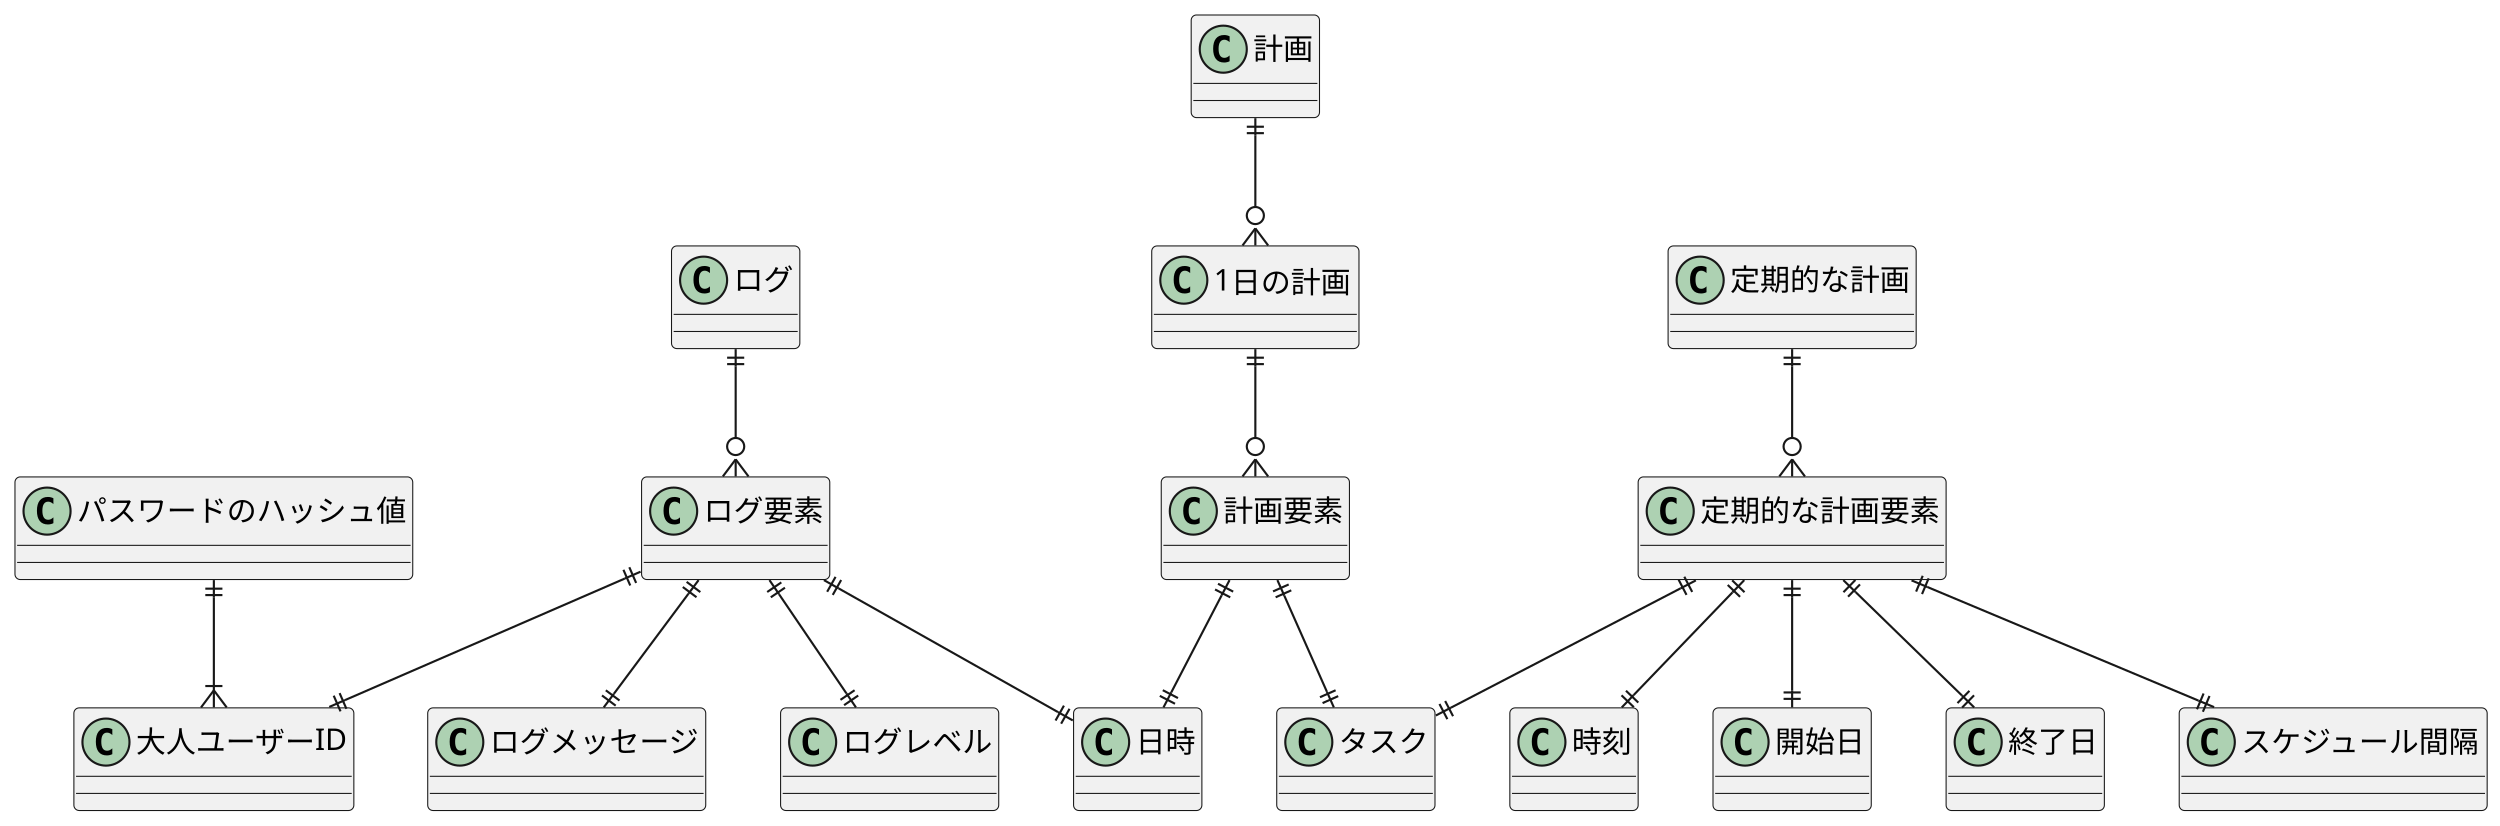
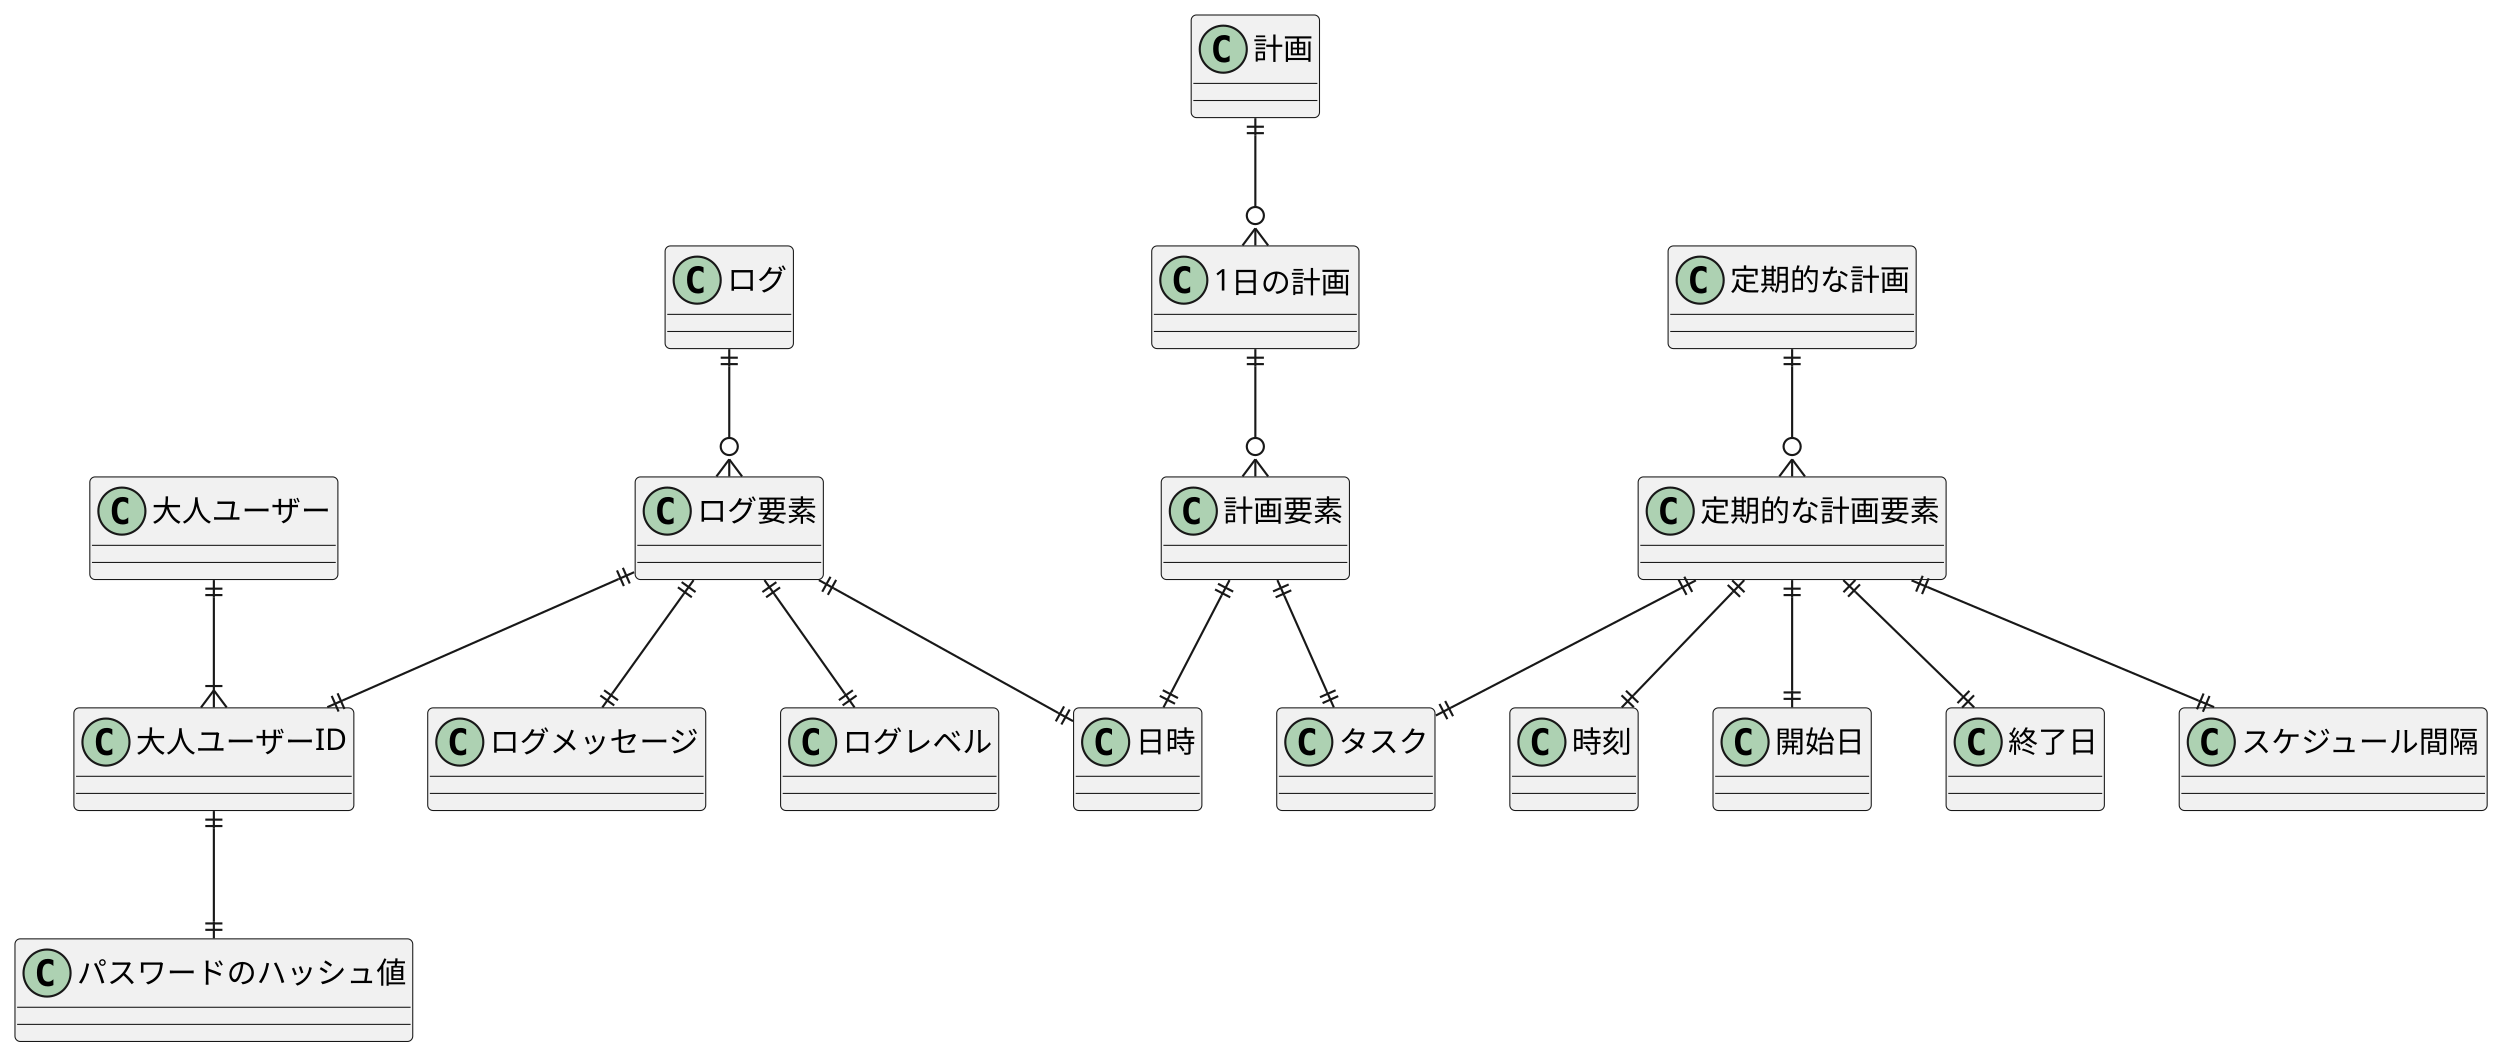
- <svg xmlns="http://www.w3.org/2000/svg" contentStyleType="text/css" data-diagram-type="CLASS" height="386px" preserveAspectRatio="none" style="width:1169px;height:386px;background:#FFFFFF;" version="1.1" viewBox="0 0 1169 386" width="1169px" zoomAndPan="magnify">
+ <svg xmlns="http://www.w3.org/2000/svg" contentStyleType="text/css" data-diagram-type="CLASS" height="494px" preserveAspectRatio="none" style="width:1169px;height:494px;background:#FFFFFF;" version="1.1" viewBox="0 0 1169 494" width="1169px" zoomAndPan="magnify">
  <defs />
  <g>
    <g class="entity" data-qualified-name=".." data-source-line="1" id="ent0002">
      <rect fill="#F1F1F1" height="48" rx="2.5" ry="2.5" style="stroke:#181818;stroke-width:0.5;" width="60" x="557" y="7" />
      <ellipse cx="572" cy="23" fill="#ADD1B2" rx="11" ry="11" style="stroke:#181818;stroke-width:1;" />
      <path d="M574.969,28.641 Q574.391,28.938 573.75,29.078 Q573.109,29.234 572.406,29.234 Q569.906,29.234 568.578,27.594 Q567.266,25.938 567.266,22.812 Q567.266,19.688 568.578,18.031 Q569.906,16.375 572.406,16.375 Q573.109,16.375 573.75,16.531 Q574.406,16.688 574.969,16.984 L574.969,19.703 Q574.344,19.125 573.75,18.859 Q573.156,18.578 572.531,18.578 Q571.188,18.578 570.5,19.656 Q569.812,20.719 569.812,22.812 Q569.812,24.906 570.5,25.984 Q571.188,27.047 572.531,27.047 Q573.156,27.047 573.75,26.781 Q574.344,26.5 574.969,25.922 L574.969,28.641 Z " fill="#000000" />
      <text fill="#000000" font-family="sans-serif" font-size="14" lengthAdjust="spacing" textLength="28" x="586" y="27.847">計画</text>
      <line style="stroke:#181818;stroke-width:0.5;" x1="558" x2="616" y1="39" y2="39" />
      <line style="stroke:#181818;stroke-width:0.5;" x1="558" x2="616" y1="47" y2="47" />
    </g>
    <g class="entity" data-qualified-name="1...." data-source-line="1" id="ent0003">
      <rect fill="#F1F1F1" height="48" rx="2.5" ry="2.5" style="stroke:#181818;stroke-width:0.5;" width="96.907" x="538.55" y="115" />
      <ellipse cx="553.55" cy="131" fill="#ADD1B2" rx="11" ry="11" style="stroke:#181818;stroke-width:1;" />
      <path d="M556.519,136.641 Q555.941,136.938 555.3,137.078 Q554.659,137.234 553.956,137.234 Q551.456,137.234 550.128,135.594 Q548.816,133.938 548.816,130.812 Q548.816,127.688 550.128,126.031 Q551.456,124.375 553.956,124.375 Q554.659,124.375 555.3,124.531 Q555.956,124.688 556.519,124.984 L556.519,127.703 Q555.894,127.125 555.3,126.859 Q554.706,126.578 554.081,126.578 Q552.737,126.578 552.05,127.656 Q551.362,128.719 551.362,130.812 Q551.362,132.906 552.05,133.984 Q552.737,135.047 554.081,135.047 Q554.706,135.047 555.3,134.781 Q555.894,134.5 556.519,133.922 L556.519,136.641 Z " fill="#000000" />
      <text fill="#000000" font-family="sans-serif" font-size="14" lengthAdjust="spacing" textLength="64.907" x="567.55" y="135.847">1日の計画</text>
      <line style="stroke:#181818;stroke-width:0.5;" x1="539.55" x2="634.457" y1="147" y2="147" />
      <line style="stroke:#181818;stroke-width:0.5;" x1="539.55" x2="634.457" y1="155" y2="155" />
    </g>
    <g class="entity" data-qualified-name="...." data-source-line="2" id="ent0005">
      <rect fill="#F1F1F1" height="48" rx="2.5" ry="2.5" style="stroke:#181818;stroke-width:0.5;" width="88" x="543" y="223" />
      <ellipse cx="558" cy="239" fill="#ADD1B2" rx="11" ry="11" style="stroke:#181818;stroke-width:1;" />
      <path d="M560.969,244.641 Q560.391,244.938 559.75,245.078 Q559.109,245.234 558.406,245.234 Q555.906,245.234 554.578,243.594 Q553.266,241.938 553.266,238.812 Q553.266,235.688 554.578,234.031 Q555.906,232.375 558.406,232.375 Q559.109,232.375 559.75,232.531 Q560.406,232.688 560.969,232.984 L560.969,235.703 Q560.344,235.125 559.75,234.859 Q559.156,234.578 558.531,234.578 Q557.188,234.578 556.5,235.656 Q555.812,236.719 555.812,238.812 Q555.812,240.906 556.5,241.984 Q557.188,243.047 558.531,243.047 Q559.156,243.047 559.75,242.781 Q560.344,242.5 560.969,241.922 L560.969,244.641 Z " fill="#000000" />
      <text fill="#000000" font-family="sans-serif" font-size="14" lengthAdjust="spacing" textLength="56" x="572" y="243.847">計画要素</text>
      <line style="stroke:#181818;stroke-width:0.5;" x1="544" x2="630" y1="255" y2="255" />
      <line style="stroke:#181818;stroke-width:0.5;" x1="544" x2="630" y1="263" y2="263" />
    </g>
    <g class="entity" data-qualified-name=".." data-source-line="3" id="ent0007">
      <rect fill="#F1F1F1" height="48" rx="2.5" ry="2.5" style="stroke:#181818;stroke-width:0.5;" width="60" x="502" y="331" />
      <ellipse cx="517" cy="347" fill="#ADD1B2" rx="11" ry="11" style="stroke:#181818;stroke-width:1;" />
      <path d="M519.969,352.641 Q519.391,352.938 518.75,353.078 Q518.109,353.234 517.406,353.234 Q514.906,353.234 513.578,351.594 Q512.266,349.938 512.266,346.812 Q512.266,343.688 513.578,342.031 Q514.906,340.375 517.406,340.375 Q518.109,340.375 518.75,340.531 Q519.406,340.688 519.969,340.984 L519.969,343.703 Q519.344,343.125 518.75,342.859 Q518.156,342.578 517.531,342.578 Q516.188,342.578 515.5,343.656 Q514.812,344.719 514.812,346.812 Q514.812,348.906 515.5,349.984 Q516.188,351.047 517.531,351.047 Q518.156,351.047 518.75,350.781 Q519.344,350.5 519.969,349.922 L519.969,352.641 Z " fill="#000000" />
      <text fill="#000000" font-family="sans-serif" font-size="14" lengthAdjust="spacing" textLength="28" x="531" y="351.847">日時</text>
      <line style="stroke:#181818;stroke-width:0.5;" x1="503" x2="561" y1="363" y2="363" />
      <line style="stroke:#181818;stroke-width:0.5;" x1="503" x2="561" y1="371" y2="371" />
    </g>
    <g class="entity" data-qualified-name="..." data-source-line="4" id="ent0009">
      <rect fill="#F1F1F1" height="48" rx="2.5" ry="2.5" style="stroke:#181818;stroke-width:0.5;" width="74" x="597" y="331" />
      <ellipse cx="612" cy="347" fill="#ADD1B2" rx="11" ry="11" style="stroke:#181818;stroke-width:1;" />
      <path d="M614.969,352.641 Q614.391,352.938 613.75,353.078 Q613.109,353.234 612.406,353.234 Q609.906,353.234 608.578,351.594 Q607.266,349.938 607.266,346.812 Q607.266,343.688 608.578,342.031 Q609.906,340.375 612.406,340.375 Q613.109,340.375 613.75,340.531 Q614.406,340.688 614.969,340.984 L614.969,343.703 Q614.344,343.125 613.75,342.859 Q613.156,342.578 612.531,342.578 Q611.188,342.578 610.5,343.656 Q609.812,344.719 609.812,346.812 Q609.812,348.906 610.5,349.984 Q611.188,351.047 612.531,351.047 Q613.156,351.047 613.75,350.781 Q614.344,350.5 614.969,349.922 L614.969,352.641 Z " fill="#000000" />
      <text fill="#000000" font-family="sans-serif" font-size="14" lengthAdjust="spacing" textLength="42" x="626" y="351.847">タスク</text>
      <line style="stroke:#181818;stroke-width:0.5;" x1="598" x2="670" y1="363" y2="363" />
      <line style="stroke:#181818;stroke-width:0.5;" x1="598" x2="670" y1="371" y2="371" />
    </g>
    <g class="entity" data-qualified-name="......" data-source-line="5" id="ent0011">
      <rect fill="#F1F1F1" height="48" rx="2.5" ry="2.5" style="stroke:#181818;stroke-width:0.5;" width="116" x="780" y="115" />
      <ellipse cx="795" cy="131" fill="#ADD1B2" rx="11" ry="11" style="stroke:#181818;stroke-width:1;" />
      <path d="M797.969,136.641 Q797.391,136.938 796.75,137.078 Q796.109,137.234 795.406,137.234 Q792.906,137.234 791.578,135.594 Q790.266,133.938 790.266,130.812 Q790.266,127.688 791.578,126.031 Q792.906,124.375 795.406,124.375 Q796.109,124.375 796.75,124.531 Q797.406,124.688 797.969,124.984 L797.969,127.703 Q797.344,127.125 796.75,126.859 Q796.156,126.578 795.531,126.578 Q794.188,126.578 793.5,127.656 Q792.812,128.719 792.812,130.812 Q792.812,132.906 793.5,133.984 Q794.188,135.047 795.531,135.047 Q796.156,135.047 796.75,134.781 Q797.344,134.5 797.969,133.922 L797.969,136.641 Z " fill="#000000" />
      <text fill="#000000" font-family="sans-serif" font-size="14" lengthAdjust="spacing" textLength="84" x="809" y="135.847">定期的な計画</text>
      <line style="stroke:#181818;stroke-width:0.5;" x1="781" x2="895" y1="147" y2="147" />
      <line style="stroke:#181818;stroke-width:0.5;" x1="781" x2="895" y1="155" y2="155" />
    </g>
    <g class="entity" data-qualified-name="........" data-source-line="5" id="ent0012">
      <rect fill="#F1F1F1" height="48" rx="2.5" ry="2.5" style="stroke:#181818;stroke-width:0.5;" width="144" x="766" y="223" />
      <ellipse cx="781" cy="239" fill="#ADD1B2" rx="11" ry="11" style="stroke:#181818;stroke-width:1;" />
      <path d="M783.969,244.641 Q783.391,244.938 782.75,245.078 Q782.109,245.234 781.406,245.234 Q778.906,245.234 777.578,243.594 Q776.266,241.938 776.266,238.812 Q776.266,235.688 777.578,234.031 Q778.906,232.375 781.406,232.375 Q782.109,232.375 782.75,232.531 Q783.406,232.688 783.969,232.984 L783.969,235.703 Q783.344,235.125 782.75,234.859 Q782.156,234.578 781.531,234.578 Q780.188,234.578 779.5,235.656 Q778.812,236.719 778.812,238.812 Q778.812,240.906 779.5,241.984 Q780.188,243.047 781.531,243.047 Q782.156,243.047 782.75,242.781 Q783.344,242.5 783.969,241.922 L783.969,244.641 Z " fill="#000000" />
      <text fill="#000000" font-family="sans-serif" font-size="14" lengthAdjust="spacing" textLength="111.999" x="795" y="243.847">定期的な計画要素</text>
      <line style="stroke:#181818;stroke-width:0.5;" x1="767" x2="909" y1="255" y2="255" />
      <line style="stroke:#181818;stroke-width:0.5;" x1="767" x2="909" y1="263" y2="263" />
    </g>
    <g class="entity" data-qualified-name="........" data-source-line="6" id="ent0014">
      <rect fill="#F1F1F1" height="48" rx="2.5" ry="2.5" style="stroke:#181818;stroke-width:0.5;" width="144" x="1019" y="331" />
      <ellipse cx="1034" cy="347" fill="#ADD1B2" rx="11" ry="11" style="stroke:#181818;stroke-width:1;" />
      <path d="M1036.969,352.641 Q1036.391,352.938 1035.75,353.078 Q1035.109,353.234 1034.406,353.234 Q1031.906,353.234 1030.578,351.594 Q1029.266,349.938 1029.266,346.812 Q1029.266,343.688 1030.578,342.031 Q1031.906,340.375 1034.406,340.375 Q1035.109,340.375 1035.75,340.531 Q1036.406,340.688 1036.969,340.984 L1036.969,343.703 Q1036.344,343.125 1035.75,342.859 Q1035.156,342.578 1034.531,342.578 Q1033.188,342.578 1032.5,343.656 Q1031.812,344.719 1031.812,346.812 Q1031.812,348.906 1032.5,349.984 Q1033.188,351.047 1034.531,351.047 Q1035.156,351.047 1035.75,350.781 Q1036.344,350.5 1036.969,349.922 L1036.969,352.641 Z " fill="#000000" />
      <text fill="#000000" font-family="sans-serif" font-size="14" lengthAdjust="spacing" textLength="111.999" x="1048" y="351.847">スケジュール間隔</text>
      <line style="stroke:#181818;stroke-width:0.5;" x1="1020" x2="1161.999" y1="363" y2="363" />
      <line style="stroke:#181818;stroke-width:0.5;" x1="1020" x2="1161.999" y1="371" y2="371" />
    </g>
    <g class="entity" data-qualified-name=".." data-source-line="7" id="ent0016">
      <rect fill="#F1F1F1" height="48" rx="2.5" ry="2.5" style="stroke:#181818;stroke-width:0.5;" width="60" x="706" y="331" />
      <ellipse cx="721" cy="347" fill="#ADD1B2" rx="11" ry="11" style="stroke:#181818;stroke-width:1;" />
      <path d="M723.969,352.641 Q723.391,352.938 722.75,353.078 Q722.109,353.234 721.406,353.234 Q718.906,353.234 717.578,351.594 Q716.266,349.938 716.266,346.812 Q716.266,343.688 717.578,342.031 Q718.906,340.375 721.406,340.375 Q722.109,340.375 722.75,340.531 Q723.406,340.688 723.969,340.984 L723.969,343.703 Q723.344,343.125 722.75,342.859 Q722.156,342.578 721.531,342.578 Q720.188,342.578 719.5,343.656 Q718.812,344.719 718.812,346.812 Q718.812,348.906 719.5,349.984 Q720.188,351.047 721.531,351.047 Q722.156,351.047 722.75,350.781 Q723.344,350.5 723.969,349.922 L723.969,352.641 Z " fill="#000000" />
      <text fill="#000000" font-family="sans-serif" font-size="14" lengthAdjust="spacing" textLength="28" x="735" y="351.847">時刻</text>
      <line style="stroke:#181818;stroke-width:0.5;" x1="707" x2="765" y1="363" y2="363" />
      <line style="stroke:#181818;stroke-width:0.5;" x1="707" x2="765" y1="371" y2="371" />
    </g>
    <g class="entity" data-qualified-name="..." data-source-line="8" id="ent0018">
      <rect fill="#F1F1F1" height="48" rx="2.5" ry="2.5" style="stroke:#181818;stroke-width:0.5;" width="74" x="801" y="331" />
      <ellipse cx="816" cy="347" fill="#ADD1B2" rx="11" ry="11" style="stroke:#181818;stroke-width:1;" />
      <path d="M818.969,352.641 Q818.391,352.938 817.75,353.078 Q817.109,353.234 816.406,353.234 Q813.906,353.234 812.578,351.594 Q811.266,349.938 811.266,346.812 Q811.266,343.688 812.578,342.031 Q813.906,340.375 816.406,340.375 Q817.109,340.375 817.75,340.531 Q818.406,340.688 818.969,340.984 L818.969,343.703 Q818.344,343.125 817.75,342.859 Q817.156,342.578 816.531,342.578 Q815.188,342.578 814.5,343.656 Q813.812,344.719 813.812,346.812 Q813.812,348.906 814.5,349.984 Q815.188,351.047 816.531,351.047 Q817.156,351.047 817.75,350.781 Q818.344,350.5 818.969,349.922 L818.969,352.641 Z " fill="#000000" />
      <text fill="#000000" font-family="sans-serif" font-size="14" lengthAdjust="spacing" textLength="42" x="830" y="351.847">開始日</text>
      <line style="stroke:#181818;stroke-width:0.5;" x1="802" x2="874" y1="363" y2="363" />
      <line style="stroke:#181818;stroke-width:0.5;" x1="802" x2="874" y1="371" y2="371" />
    </g>
    <g class="entity" data-qualified-name="..." data-source-line="9" id="ent0020">
      <rect fill="#F1F1F1" height="48" rx="2.5" ry="2.5" style="stroke:#181818;stroke-width:0.5;" width="74" x="910" y="331" />
      <ellipse cx="925" cy="347" fill="#ADD1B2" rx="11" ry="11" style="stroke:#181818;stroke-width:1;" />
      <path d="M927.969,352.641 Q927.391,352.938 926.75,353.078 Q926.109,353.234 925.406,353.234 Q922.906,353.234 921.578,351.594 Q920.266,349.938 920.266,346.812 Q920.266,343.688 921.578,342.031 Q922.906,340.375 925.406,340.375 Q926.109,340.375 926.75,340.531 Q927.406,340.688 927.969,340.984 L927.969,343.703 Q927.344,343.125 926.75,342.859 Q926.156,342.578 925.531,342.578 Q924.188,342.578 923.5,343.656 Q922.812,344.719 922.812,346.812 Q922.812,348.906 923.5,349.984 Q924.188,351.047 925.531,351.047 Q926.156,351.047 926.75,350.781 Q927.344,350.5 927.969,349.922 L927.969,352.641 Z " fill="#000000" />
      <text fill="#000000" font-family="sans-serif" font-size="14" lengthAdjust="spacing" textLength="42" x="939" y="351.847">終了日</text>
      <line style="stroke:#181818;stroke-width:0.5;" x1="911" x2="983" y1="363" y2="363" />
      <line style="stroke:#181818;stroke-width:0.5;" x1="911" x2="983" y1="371" y2="371" />
    </g>
-     <g class="entity" data-qualified-name="..........." data-source-line="11" id="ent0023">
-       <rect fill="#F1F1F1" height="48" rx="2.5" ry="2.5" style="stroke:#181818;stroke-width:0.5;" width="185.999" x="7" y="223" />
-       <ellipse cx="22" cy="239" fill="#ADD1B2" rx="11" ry="11" style="stroke:#181818;stroke-width:1;" />
-       <path d="M24.969,244.641 Q24.391,244.938 23.75,245.078 Q23.109,245.234 22.406,245.234 Q19.906,245.234 18.578,243.594 Q17.266,241.938 17.266,238.812 Q17.266,235.688 18.578,234.031 Q19.906,232.375 22.406,232.375 Q23.109,232.375 23.75,232.531 Q24.406,232.688 24.969,232.984 L24.969,235.703 Q24.344,235.125 23.75,234.859 Q23.156,234.578 22.531,234.578 Q21.188,234.578 20.5,235.656 Q19.812,236.719 19.812,238.812 Q19.812,240.906 20.5,241.984 Q21.188,243.047 22.531,243.047 Q23.156,243.047 23.75,242.781 Q24.344,242.5 24.969,241.922 L24.969,244.641 Z " fill="#000000" />
-       <text fill="#000000" font-family="sans-serif" font-size="14" lengthAdjust="spacing" textLength="153.999" x="36" y="243.847">パスワードのハッシュ値</text>
-       <line style="stroke:#181818;stroke-width:0.5;" x1="8" x2="191.999" y1="255" y2="255" />
-       <line style="stroke:#181818;stroke-width:0.5;" x1="8" x2="191.999" y1="263" y2="263" />
+     <g class="entity" data-qualified-name="......" data-source-line="11" id="ent0023">
+       <rect fill="#F1F1F1" height="48" rx="2.5" ry="2.5" style="stroke:#181818;stroke-width:0.5;" width="116" x="42" y="223" />
+       <ellipse cx="57" cy="239" fill="#ADD1B2" rx="11" ry="11" style="stroke:#181818;stroke-width:1;" />
+       <path d="M59.969,244.641 Q59.391,244.938 58.75,245.078 Q58.109,245.234 57.406,245.234 Q54.906,245.234 53.578,243.594 Q52.266,241.938 52.266,238.812 Q52.266,235.688 53.578,234.031 Q54.906,232.375 57.406,232.375 Q58.109,232.375 58.75,232.531 Q59.406,232.688 59.969,232.984 L59.969,235.703 Q59.344,235.125 58.75,234.859 Q58.156,234.578 57.531,234.578 Q56.188,234.578 55.5,235.656 Q54.812,236.719 54.812,238.812 Q54.812,240.906 55.5,241.984 Q56.188,243.047 57.531,243.047 Q58.156,243.047 58.75,242.781 Q59.344,242.5 59.969,241.922 L59.969,244.641 Z " fill="#000000" />
+       <text fill="#000000" font-family="sans-serif" font-size="14" lengthAdjust="spacing" textLength="84" x="71" y="243.847">大人ユーザー</text>
+       <line style="stroke:#181818;stroke-width:0.5;" x1="43" x2="157" y1="255" y2="255" />
+       <line style="stroke:#181818;stroke-width:0.5;" x1="43" x2="157" y1="263" y2="263" />
    </g>
    <g class="entity" data-qualified-name="......ID" data-source-line="11" id="ent0024">
      <rect fill="#F1F1F1" height="48" rx="2.5" ry="2.5" style="stroke:#181818;stroke-width:0.5;" width="130.909" x="34.55" y="331" />
      <ellipse cx="49.55" cy="347" fill="#ADD1B2" rx="11" ry="11" style="stroke:#181818;stroke-width:1;" />
      <path d="M52.519,352.641 Q51.941,352.938 51.3,353.078 Q50.659,353.234 49.956,353.234 Q47.456,353.234 46.128,351.594 Q44.816,349.938 44.816,346.812 Q44.816,343.688 46.128,342.031 Q47.456,340.375 49.956,340.375 Q50.659,340.375 51.3,340.531 Q51.956,340.688 52.519,340.984 L52.519,343.703 Q51.894,343.125 51.3,342.859 Q50.706,342.578 50.081,342.578 Q48.737,342.578 48.05,343.656 Q47.362,344.719 47.362,346.812 Q47.362,348.906 48.05,349.984 Q48.737,351.047 50.081,351.047 Q50.706,351.047 51.3,350.781 Q51.894,350.5 52.519,349.922 L52.519,352.641 Z " fill="#000000" />
      <text fill="#000000" font-family="sans-serif" font-size="14" lengthAdjust="spacing" textLength="98.909" x="63.55" y="351.847">大人ユーザーID</text>
      <line style="stroke:#181818;stroke-width:0.5;" x1="35.55" x2="164.459" y1="363" y2="363" />
      <line style="stroke:#181818;stroke-width:0.5;" x1="35.55" x2="164.459" y1="371" y2="371" />
    </g>
-     <g class="entity" data-qualified-name=".." data-source-line="12" id="ent0026">
-       <rect fill="#F1F1F1" height="48" rx="2.5" ry="2.5" style="stroke:#181818;stroke-width:0.5;" width="60" x="314" y="115" />
-       <ellipse cx="329" cy="131" fill="#ADD1B2" rx="11" ry="11" style="stroke:#181818;stroke-width:1;" />
-       <path d="M331.969,136.641 Q331.391,136.938 330.75,137.078 Q330.109,137.234 329.406,137.234 Q326.906,137.234 325.578,135.594 Q324.266,133.938 324.266,130.812 Q324.266,127.688 325.578,126.031 Q326.906,124.375 329.406,124.375 Q330.109,124.375 330.75,124.531 Q331.406,124.688 331.969,124.984 L331.969,127.703 Q331.344,127.125 330.75,126.859 Q330.156,126.578 329.531,126.578 Q328.188,126.578 327.5,127.656 Q326.812,128.719 326.812,130.812 Q326.812,132.906 327.5,133.984 Q328.188,135.047 329.531,135.047 Q330.156,135.047 330.75,134.781 Q331.344,134.5 331.969,133.922 L331.969,136.641 Z " fill="#000000" />
-       <text fill="#000000" font-family="sans-serif" font-size="14" lengthAdjust="spacing" textLength="28" x="343" y="135.847">ログ</text>
-       <line style="stroke:#181818;stroke-width:0.5;" x1="315" x2="373" y1="147" y2="147" />
-       <line style="stroke:#181818;stroke-width:0.5;" x1="315" x2="373" y1="155" y2="155" />
-     </g>
-     <g class="entity" data-qualified-name="...." data-source-line="12" id="ent0027">
-       <rect fill="#F1F1F1" height="48" rx="2.5" ry="2.5" style="stroke:#181818;stroke-width:0.5;" width="88" x="300" y="223" />
-       <ellipse cx="315" cy="239" fill="#ADD1B2" rx="11" ry="11" style="stroke:#181818;stroke-width:1;" />
-       <path d="M317.969,244.641 Q317.391,244.938 316.75,245.078 Q316.109,245.234 315.406,245.234 Q312.906,245.234 311.578,243.594 Q310.266,241.938 310.266,238.812 Q310.266,235.688 311.578,234.031 Q312.906,232.375 315.406,232.375 Q316.109,232.375 316.75,232.531 Q317.406,232.688 317.969,232.984 L317.969,235.703 Q317.344,235.125 316.75,234.859 Q316.156,234.578 315.531,234.578 Q314.188,234.578 313.5,235.656 Q312.812,236.719 312.812,238.812 Q312.812,240.906 313.5,241.984 Q314.188,243.047 315.531,243.047 Q316.156,243.047 316.75,242.781 Q317.344,242.5 317.969,241.922 L317.969,244.641 Z " fill="#000000" />
-       <text fill="#000000" font-family="sans-serif" font-size="14" lengthAdjust="spacing" textLength="56" x="329" y="243.847">ログ要素</text>
-       <line style="stroke:#181818;stroke-width:0.5;" x1="301" x2="387" y1="255" y2="255" />
-       <line style="stroke:#181818;stroke-width:0.5;" x1="301" x2="387" y1="263" y2="263" />
-     </g>
-     <g class="entity" data-qualified-name="....." data-source-line="14" id="ent0030">
+     <g class="entity" data-qualified-name="..........." data-source-line="12" id="ent0026">
+       <rect fill="#F1F1F1" height="48" rx="2.5" ry="2.5" style="stroke:#181818;stroke-width:0.5;" width="185.999" x="7" y="439" />
+       <ellipse cx="22" cy="455" fill="#ADD1B2" rx="11" ry="11" style="stroke:#181818;stroke-width:1;" />
+       <path d="M24.969,460.641 Q24.391,460.938 23.75,461.078 Q23.109,461.234 22.406,461.234 Q19.906,461.234 18.578,459.594 Q17.266,457.938 17.266,454.812 Q17.266,451.688 18.578,450.031 Q19.906,448.375 22.406,448.375 Q23.109,448.375 23.75,448.531 Q24.406,448.688 24.969,448.984 L24.969,451.703 Q24.344,451.125 23.75,450.859 Q23.156,450.578 22.531,450.578 Q21.188,450.578 20.5,451.656 Q19.812,452.719 19.812,454.812 Q19.812,456.906 20.5,457.984 Q21.188,459.047 22.531,459.047 Q23.156,459.047 23.75,458.781 Q24.344,458.5 24.969,457.922 L24.969,460.641 Z " fill="#000000" />
+       <text fill="#000000" font-family="sans-serif" font-size="14" lengthAdjust="spacing" textLength="153.999" x="36" y="459.847">パスワードのハッシュ値</text>
+       <line style="stroke:#181818;stroke-width:0.5;" x1="8" x2="191.999" y1="471" y2="471" />
+       <line style="stroke:#181818;stroke-width:0.5;" x1="8" x2="191.999" y1="479" y2="479" />
+     </g>
+     <g class="entity" data-qualified-name=".." data-source-line="13" id="ent0028">
+       <rect fill="#F1F1F1" height="48" rx="2.5" ry="2.5" style="stroke:#181818;stroke-width:0.5;" width="60" x="311" y="115" />
+       <ellipse cx="326" cy="131" fill="#ADD1B2" rx="11" ry="11" style="stroke:#181818;stroke-width:1;" />
+       <path d="M328.969,136.641 Q328.391,136.938 327.75,137.078 Q327.109,137.234 326.406,137.234 Q323.906,137.234 322.578,135.594 Q321.266,133.938 321.266,130.812 Q321.266,127.688 322.578,126.031 Q323.906,124.375 326.406,124.375 Q327.109,124.375 327.75,124.531 Q328.406,124.688 328.969,124.984 L328.969,127.703 Q328.344,127.125 327.75,126.859 Q327.156,126.578 326.531,126.578 Q325.188,126.578 324.5,127.656 Q323.812,128.719 323.812,130.812 Q323.812,132.906 324.5,133.984 Q325.188,135.047 326.531,135.047 Q327.156,135.047 327.75,134.781 Q328.344,134.5 328.969,133.922 L328.969,136.641 Z " fill="#000000" />
+       <text fill="#000000" font-family="sans-serif" font-size="14" lengthAdjust="spacing" textLength="28" x="340" y="135.847">ログ</text>
+       <line style="stroke:#181818;stroke-width:0.5;" x1="312" x2="370" y1="147" y2="147" />
+       <line style="stroke:#181818;stroke-width:0.5;" x1="312" x2="370" y1="155" y2="155" />
+     </g>
+     <g class="entity" data-qualified-name="...." data-source-line="13" id="ent0029">
+       <rect fill="#F1F1F1" height="48" rx="2.5" ry="2.5" style="stroke:#181818;stroke-width:0.5;" width="88" x="297" y="223" />
+       <ellipse cx="312" cy="239" fill="#ADD1B2" rx="11" ry="11" style="stroke:#181818;stroke-width:1;" />
+       <path d="M314.969,244.641 Q314.391,244.938 313.75,245.078 Q313.109,245.234 312.406,245.234 Q309.906,245.234 308.578,243.594 Q307.266,241.938 307.266,238.812 Q307.266,235.688 308.578,234.031 Q309.906,232.375 312.406,232.375 Q313.109,232.375 313.75,232.531 Q314.406,232.688 314.969,232.984 L314.969,235.703 Q314.344,235.125 313.75,234.859 Q313.156,234.578 312.531,234.578 Q311.188,234.578 310.5,235.656 Q309.812,236.719 309.812,238.812 Q309.812,240.906 310.5,241.984 Q311.188,243.047 312.531,243.047 Q313.156,243.047 313.75,242.781 Q314.344,242.5 314.969,241.922 L314.969,244.641 Z " fill="#000000" />
+       <text fill="#000000" font-family="sans-serif" font-size="14" lengthAdjust="spacing" textLength="56" x="326" y="243.847">ログ要素</text>
+       <line style="stroke:#181818;stroke-width:0.5;" x1="298" x2="384" y1="255" y2="255" />
+       <line style="stroke:#181818;stroke-width:0.5;" x1="298" x2="384" y1="263" y2="263" />
+     </g>
+     <g class="entity" data-qualified-name="....." data-source-line="15" id="ent0032">
      <rect fill="#F1F1F1" height="48" rx="2.5" ry="2.5" style="stroke:#181818;stroke-width:0.5;" width="102" x="365" y="331" />
      <ellipse cx="380" cy="347" fill="#ADD1B2" rx="11" ry="11" style="stroke:#181818;stroke-width:1;" />
      <path d="M382.969,352.641 Q382.391,352.938 381.75,353.078 Q381.109,353.234 380.406,353.234 Q377.906,353.234 376.578,351.594 Q375.266,349.938 375.266,346.812 Q375.266,343.688 376.578,342.031 Q377.906,340.375 380.406,340.375 Q381.109,340.375 381.75,340.531 Q382.406,340.688 382.969,340.984 L382.969,343.703 Q382.344,343.125 381.75,342.859 Q381.156,342.578 380.531,342.578 Q379.188,342.578 378.5,343.656 Q377.812,344.719 377.812,346.812 Q377.812,348.906 378.5,349.984 Q379.188,351.047 380.531,351.047 Q381.156,351.047 381.75,350.781 Q382.344,350.5 382.969,349.922 L382.969,352.641 Z " fill="#000000" />
      <text fill="#000000" font-family="sans-serif" font-size="14" lengthAdjust="spacing" textLength="70" x="394" y="351.847">ログレベル</text>
      <line style="stroke:#181818;stroke-width:0.5;" x1="366" x2="466" y1="363" y2="363" />
      <line style="stroke:#181818;stroke-width:0.5;" x1="366" x2="466" y1="371" y2="371" />
    </g>
-     <g class="entity" data-qualified-name="......." data-source-line="15" id="ent0032">
+     <g class="entity" data-qualified-name="......." data-source-line="16" id="ent0034">
      <rect fill="#F1F1F1" height="48" rx="2.5" ry="2.5" style="stroke:#181818;stroke-width:0.5;" width="130" x="200" y="331" />
      <ellipse cx="215" cy="347" fill="#ADD1B2" rx="11" ry="11" style="stroke:#181818;stroke-width:1;" />
      <path d="M217.969,352.641 Q217.391,352.938 216.75,353.078 Q216.109,353.234 215.406,353.234 Q212.906,353.234 211.578,351.594 Q210.266,349.938 210.266,346.812 Q210.266,343.688 211.578,342.031 Q212.906,340.375 215.406,340.375 Q216.109,340.375 216.75,340.531 Q217.406,340.688 217.969,340.984 L217.969,343.703 Q217.344,343.125 216.75,342.859 Q216.156,342.578 215.531,342.578 Q214.188,342.578 213.5,343.656 Q212.812,344.719 212.812,346.812 Q212.812,348.906 213.5,349.984 Q214.188,351.047 215.531,351.047 Q216.156,351.047 216.75,350.781 Q217.344,350.5 217.969,349.922 L217.969,352.641 Z " fill="#000000" />
      <text fill="#000000" font-family="sans-serif" font-size="14" lengthAdjust="spacing" textLength="98" x="229" y="351.847">ログメッセージ</text>
      <line style="stroke:#181818;stroke-width:0.5;" x1="201" x2="329" y1="363" y2="363" />
      <line style="stroke:#181818;stroke-width:0.5;" x1="201" x2="329" y1="371" y2="371" />
    </g>
    <g class="link" data-entity-1="ent0002" data-entity-2="ent0003" data-link-type="crowfoot" data-source-line="1" id="lnk4">
      <path codeLine="1" d="M587,63.26 C587,80.94 587,79.13 587,96.79" fill="none" id="計画-1日の計画" style="stroke:#181818;stroke-width:1;" />
      <line style="stroke:#181818;stroke-width:1;" x1="583" x2="591" y1="59.26" y2="59.26" />
      <line style="stroke:#181818;stroke-width:1;" x1="583" x2="591" y1="62.26" y2="62.26" />
      <line style="stroke:#181818;stroke-width:1;" x1="587" x2="587" y1="63.26" y2="55.26" />
      <line style="stroke:#181818;stroke-width:1;" x1="587" x2="593" y1="106.79" y2="114.79" />
      <line style="stroke:#181818;stroke-width:1;" x1="587" x2="581" y1="106.79" y2="114.79" />
      <line style="stroke:#181818;stroke-width:1;" x1="587" x2="587" y1="106.79" y2="114.79" />
      <ellipse cx="587" cy="100.79" fill="none" rx="4" ry="4" style="stroke:#181818;stroke-width:1;" />
    </g>
    <g class="link" data-entity-1="ent0003" data-entity-2="ent0005" data-link-type="crowfoot" data-source-line="2" id="lnk6">
      <path codeLine="2" d="M587,171.26 C587,188.94 587,187.13 587,204.79" fill="none" id="1日の計画-計画要素" style="stroke:#181818;stroke-width:1;" />
      <line style="stroke:#181818;stroke-width:1;" x1="583" x2="591" y1="167.26" y2="167.26" />
      <line style="stroke:#181818;stroke-width:1;" x1="583" x2="591" y1="170.26" y2="170.26" />
      <line style="stroke:#181818;stroke-width:1;" x1="587" x2="587" y1="171.26" y2="163.26" />
      <line style="stroke:#181818;stroke-width:1;" x1="587" x2="593" y1="214.79" y2="222.79" />
      <line style="stroke:#181818;stroke-width:1;" x1="587" x2="581" y1="214.79" y2="222.79" />
      <line style="stroke:#181818;stroke-width:1;" x1="587" x2="587" y1="214.79" y2="222.79" />
      <ellipse cx="587" cy="208.79" fill="none" rx="4" ry="4" style="stroke:#181818;stroke-width:1;" />
    </g>
    <g class="link" data-entity-1="ent0005" data-entity-2="ent0007" data-link-type="association" data-source-line="3" id="lnk8">
      <path codeLine="3" d="M571.247,278.362 C562.077,296.042 556.884,306.029 547.723,323.688" fill="none" id="計画要素-日時" style="stroke:#181818;stroke-width:1;" />
      <line style="stroke:#181818;stroke-width:1;" x1="569.538" x2="576.639" y1="272.969" y2="276.652" />
      <line style="stroke:#181818;stroke-width:1;" x1="568.156" x2="575.258" y1="275.632" y2="279.316" />
      <line style="stroke:#181818;stroke-width:1;" x1="571.247" x2="574.93" y1="278.362" y2="271.26" />
      <line style="stroke:#181818;stroke-width:1;" x1="549.433" x2="542.331" y1="329.081" y2="325.397" />
      <line style="stroke:#181818;stroke-width:1;" x1="550.814" x2="543.712" y1="326.418" y2="322.734" />
      <line style="stroke:#181818;stroke-width:1;" x1="547.723" x2="544.04" y1="323.688" y2="330.79" />
    </g>
    <g class="link" data-entity-1="ent0005" data-entity-2="ent0009" data-link-type="association" data-source-line="4" id="lnk10">
      <path codeLine="4" d="M600.553,278.573 C608.393,296.253 612.637,305.817 620.467,323.477" fill="none" id="計画要素-タスク" style="stroke:#181818;stroke-width:1;" />
      <line style="stroke:#181818;stroke-width:1;" x1="595.275" x2="602.588" y1="276.538" y2="273.295" />
      <line style="stroke:#181818;stroke-width:1;" x1="596.491" x2="603.804" y1="279.281" y2="276.038" />
      <line style="stroke:#181818;stroke-width:1;" x1="600.553" x2="597.31" y1="278.573" y2="271.26" />
      <line style="stroke:#181818;stroke-width:1;" x1="625.745" x2="618.432" y1="325.512" y2="328.755" />
      <line style="stroke:#181818;stroke-width:1;" x1="624.529" x2="617.216" y1="322.769" y2="326.012" />
      <line style="stroke:#181818;stroke-width:1;" x1="620.467" x2="623.71" y1="323.477" y2="330.79" />
    </g>
    <g class="link" data-entity-1="ent0011" data-entity-2="ent0012" data-link-type="crowfoot" data-source-line="5" id="lnk13">
      <path codeLine="5" d="M838,171.26 C838,188.94 838,187.13 838,204.79" fill="none" id="定期的な計画-定期的な計画要素" style="stroke:#181818;stroke-width:1;" />
      <line style="stroke:#181818;stroke-width:1;" x1="834" x2="842" y1="167.26" y2="167.26" />
      <line style="stroke:#181818;stroke-width:1;" x1="834" x2="842" y1="170.26" y2="170.26" />
      <line style="stroke:#181818;stroke-width:1;" x1="838" x2="838" y1="171.26" y2="163.26" />
      <line style="stroke:#181818;stroke-width:1;" x1="838" x2="844" y1="214.79" y2="222.79" />
      <line style="stroke:#181818;stroke-width:1;" x1="838" x2="832" y1="214.79" y2="222.79" />
      <line style="stroke:#181818;stroke-width:1;" x1="838" x2="838" y1="214.79" y2="222.79" />
      <ellipse cx="838" cy="208.79" fill="none" rx="4" ry="4" style="stroke:#181818;stroke-width:1;" />
    </g>
    <g class="link" data-entity-1="ent0012" data-entity-2="ent0014" data-link-type="association" data-source-line="6" id="lnk15">
      <path codeLine="6" d="M901.209,274.481 C943.269,292.101 985.912,309.968 1027.932,327.578" fill="none" id="定期的な計画要素-スケジュール間隔" style="stroke:#181818;stroke-width:1;" />
      <line style="stroke:#181818;stroke-width:1;" x1="895.974" x2="899.065" y1="276.625" y2="269.246" />
      <line style="stroke:#181818;stroke-width:1;" x1="898.741" x2="901.832" y1="277.784" y2="270.405" />
      <line style="stroke:#181818;stroke-width:1;" x1="901.209" x2="893.83" y1="274.481" y2="271.39" />
      <line style="stroke:#181818;stroke-width:1;" x1="1033.167" x2="1030.075" y1="325.435" y2="332.813" />
      <line style="stroke:#181818;stroke-width:1;" x1="1030.4" x2="1027.308" y1="324.275" y2="331.654" />
      <line style="stroke:#181818;stroke-width:1;" x1="1027.932" x2="1035.31" y1="327.578" y2="330.67" />
    </g>
    <g class="link" data-entity-1="ent0012" data-entity-2="ent0016" data-link-type="association" data-source-line="7" id="lnk17">
      <path codeLine="7" d="M810.073,277.025 C793.063,294.705 780.878,307.366 763.878,325.026" fill="none" id="定期的な計画要素-時刻" style="stroke:#181818;stroke-width:1;" />
      <line style="stroke:#181818;stroke-width:1;" x1="809.964" x2="815.729" y1="271.369" y2="276.916" />
      <line style="stroke:#181818;stroke-width:1;" x1="807.884" x2="813.649" y1="273.531" y2="279.078" />
      <line style="stroke:#181818;stroke-width:1;" x1="810.073" x2="815.62" y1="277.025" y2="271.26" />
      <line style="stroke:#181818;stroke-width:1;" x1="763.986" x2="758.222" y1="330.682" y2="325.134" />
      <line style="stroke:#181818;stroke-width:1;" x1="766.066" x2="760.303" y1="328.521" y2="322.973" />
      <line style="stroke:#181818;stroke-width:1;" x1="763.878" x2="758.33" y1="325.026" y2="330.79" />
    </g>
    <g class="link" data-entity-1="ent0012" data-entity-2="ent0018" data-link-type="association" data-source-line="8" id="lnk19">
      <path codeLine="8" d="M838,279.26 C838,296.94 838,305.13 838,322.79" fill="none" id="定期的な計画要素-開始日" style="stroke:#181818;stroke-width:1;" />
      <line style="stroke:#181818;stroke-width:1;" x1="834" x2="842" y1="275.26" y2="275.26" />
      <line style="stroke:#181818;stroke-width:1;" x1="834" x2="842" y1="278.26" y2="278.26" />
      <line style="stroke:#181818;stroke-width:1;" x1="838" x2="838" y1="279.26" y2="271.26" />
      <line style="stroke:#181818;stroke-width:1;" x1="842" x2="834" y1="326.79" y2="326.79" />
      <line style="stroke:#181818;stroke-width:1;" x1="842" x2="834" y1="323.79" y2="323.79" />
      <line style="stroke:#181818;stroke-width:1;" x1="838" x2="838" y1="322.79" y2="330.79" />
    </g>
    <g class="link" data-entity-1="ent0012" data-entity-2="ent0020" data-link-type="association" data-source-line="9" id="lnk21">
      <path codeLine="9" d="M867.654,276.839 C885.824,294.519 899.246,307.551 917.396,325.211" fill="none" id="定期的な計画要素-終了日" style="stroke:#181818;stroke-width:1;" />
      <line style="stroke:#181818;stroke-width:1;" x1="861.997" x2="867.576" y1="276.916" y2="271.183" />
      <line style="stroke:#181818;stroke-width:1;" x1="864.147" x2="869.726" y1="279.009" y2="273.275" />
      <line style="stroke:#181818;stroke-width:1;" x1="867.654" x2="861.92" y1="276.839" y2="271.26" />
      <line style="stroke:#181818;stroke-width:1;" x1="923.053" x2="917.474" y1="325.134" y2="330.867" />
      <line style="stroke:#181818;stroke-width:1;" x1="920.903" x2="915.323" y1="323.042" y2="328.775" />
      <line style="stroke:#181818;stroke-width:1;" x1="917.396" x2="923.13" y1="325.211" y2="330.79" />
    </g>
    <g class="link" data-entity-1="ent0012" data-entity-2="ent0009" data-link-type="association" data-source-line="10" id="lnk22">
      <path codeLine="10" d="M785.881,275.079 C749.391,294.039 712.769,313.072 678.489,330.882" fill="none" id="定期的な計画要素-タスク" style="stroke:#181818;stroke-width:1;" />
      <line style="stroke:#181818;stroke-width:1;" x1="787.586" x2="791.275" y1="269.685" y2="276.784" />
      <line style="stroke:#181818;stroke-width:1;" x1="784.924" x2="788.613" y1="271.068" y2="278.167" />
      <line style="stroke:#181818;stroke-width:1;" x1="785.881" x2="792.98" y1="275.079" y2="271.39" />
      <line style="stroke:#181818;stroke-width:1;" x1="676.784" x2="673.095" y1="336.275" y2="329.176" />
      <line style="stroke:#181818;stroke-width:1;" x1="679.446" x2="675.758" y1="334.892" y2="327.793" />
      <line style="stroke:#181818;stroke-width:1;" x1="678.489" x2="671.39" y1="330.882" y2="334.57" />
    </g>
    <g class="link" data-entity-1="ent0023" data-entity-2="ent0024" data-link-type="crowfoot" data-source-line="11" id="lnk25">
-       <path codeLine="11" d="M100,279.26 C100,296.94 100,305.13 100,322.79" fill="none" id="パスワードのハッシュ値-大人ユーザーID" style="stroke:#181818;stroke-width:1;" />
+       <path codeLine="11" d="M100,279.26 C100,296.94 100,305.13 100,322.79" fill="none" id="大人ユーザー-大人ユーザーID" style="stroke:#181818;stroke-width:1;" />
      <line style="stroke:#181818;stroke-width:1;" x1="96" x2="104" y1="275.26" y2="275.26" />
      <line style="stroke:#181818;stroke-width:1;" x1="96" x2="104" y1="278.26" y2="278.26" />
      <line style="stroke:#181818;stroke-width:1;" x1="100" x2="100" y1="279.26" y2="271.26" />
      <line style="stroke:#181818;stroke-width:1;" x1="100" x2="106" y1="322.79" y2="330.79" />
      <line style="stroke:#181818;stroke-width:1;" x1="100" x2="94" y1="322.79" y2="330.79" />
      <line style="stroke:#181818;stroke-width:1;" x1="100" x2="100" y1="322.79" y2="330.79" />
      <line style="stroke:#181818;stroke-width:1;" x1="104" x2="96" y1="320.79" y2="320.79" />
    </g>
-     <g class="link" data-entity-1="ent0026" data-entity-2="ent0027" data-link-type="crowfoot" data-source-line="12" id="lnk28">
-       <path codeLine="12" d="M344,171.26 C344,188.94 344,187.13 344,204.79" fill="none" id="ログ-ログ要素" style="stroke:#181818;stroke-width:1;" />
-       <line style="stroke:#181818;stroke-width:1;" x1="340" x2="348" y1="167.26" y2="167.26" />
-       <line style="stroke:#181818;stroke-width:1;" x1="340" x2="348" y1="170.26" y2="170.26" />
-       <line style="stroke:#181818;stroke-width:1;" x1="344" x2="344" y1="171.26" y2="163.26" />
-       <line style="stroke:#181818;stroke-width:1;" x1="344" x2="350" y1="214.79" y2="222.79" />
-       <line style="stroke:#181818;stroke-width:1;" x1="344" x2="338" y1="214.79" y2="222.79" />
-       <line style="stroke:#181818;stroke-width:1;" x1="344" x2="344" y1="214.79" y2="222.79" />
-       <ellipse cx="344" cy="208.79" fill="none" rx="4" ry="4" style="stroke:#181818;stroke-width:1;" />
-     </g>
-     <g class="link" data-entity-1="ent0027" data-entity-2="ent0007" data-link-type="association" data-source-line="13" id="lnk29">
-       <path codeLine="13" d="M392.228,275.19 C427.358,295 463.071,315.141 494.661,332.951" fill="none" id="ログ要素-日時" style="stroke:#181818;stroke-width:1;" />
-       <line style="stroke:#181818;stroke-width:1;" x1="386.779" x2="390.709" y1="276.709" y2="269.741" />
-       <line style="stroke:#181818;stroke-width:1;" x1="389.393" x2="393.322" y1="278.183" y2="271.214" />
-       <line style="stroke:#181818;stroke-width:1;" x1="392.228" x2="385.26" y1="275.19" y2="271.26" />
-       <line style="stroke:#181818;stroke-width:1;" x1="500.11" x2="496.181" y1="331.431" y2="338.4" />
-       <line style="stroke:#181818;stroke-width:1;" x1="497.497" x2="493.568" y1="329.958" y2="336.927" />
-       <line style="stroke:#181818;stroke-width:1;" x1="494.661" x2="501.63" y1="332.951" y2="336.88" />
-     </g>
-     <g class="link" data-entity-1="ent0027" data-entity-2="ent0030" data-link-type="association" data-source-line="14" id="lnk31">
-       <path codeLine="14" d="M364.293,277.879 C376.293,295.559 383.744,306.513 395.744,324.173" fill="none" id="ログ要素-ログレベル" style="stroke:#181818;stroke-width:1;" />
-       <line style="stroke:#181818;stroke-width:1;" x1="358.737" x2="365.356" y1="276.816" y2="272.323" />
-       <line style="stroke:#181818;stroke-width:1;" x1="360.421" x2="367.041" y1="279.298" y2="274.805" />
-       <line style="stroke:#181818;stroke-width:1;" x1="364.293" x2="359.8" y1="277.879" y2="271.26" />
-       <line style="stroke:#181818;stroke-width:1;" x1="401.3" x2="394.683" y1="325.233" y2="329.73" />
-       <line style="stroke:#181818;stroke-width:1;" x1="399.614" x2="392.997" y1="322.752" y2="327.248" />
-       <line style="stroke:#181818;stroke-width:1;" x1="395.744" x2="400.24" y1="324.173" y2="330.79" />
-     </g>
-     <g class="link" data-entity-1="ent0027" data-entity-2="ent0032" data-link-type="association" data-source-line="15" id="lnk33">
-       <path codeLine="15" d="M321.881,277.676 C308.711,295.356 300.24,306.715 287.08,324.375" fill="none" id="ログ要素-ログメッセージ" style="stroke:#181818;stroke-width:1;" />
-       <line style="stroke:#181818;stroke-width:1;" x1="321.063" x2="327.478" y1="272.078" y2="276.857" />
-       <line style="stroke:#181818;stroke-width:1;" x1="319.271" x2="325.686" y1="274.484" y2="279.263" />
-       <line style="stroke:#181818;stroke-width:1;" x1="321.881" x2="326.66" y1="277.676" y2="271.26" />
-       <line style="stroke:#181818;stroke-width:1;" x1="287.897" x2="281.483" y1="329.973" y2="325.192" />
-       <line style="stroke:#181818;stroke-width:1;" x1="289.69" x2="283.275" y1="327.567" y2="322.787" />
-       <line style="stroke:#181818;stroke-width:1;" x1="287.08" x2="282.3" y1="324.375" y2="330.79" />
-     </g>
-     <g class="link" data-entity-1="ent0027" data-entity-2="ent0024" data-link-type="association" data-source-line="16" id="lnk34">
-       <path codeLine="16" d="M292.192,270.507 C251.232,288.297 205.037,308.372 161.307,327.372" fill="none" id="ログ要素-大人ユーザーID" style="stroke:#181818;stroke-width:1;" />
-       <line style="stroke:#181818;stroke-width:1;" x1="294.268" x2="297.455" y1="265.245" y2="272.582" />
-       <line style="stroke:#181818;stroke-width:1;" x1="291.516" x2="294.703" y1="266.44" y2="273.777" />
-       <line style="stroke:#181818;stroke-width:1;" x1="292.192" x2="299.53" y1="270.507" y2="267.32" />
-       <line style="stroke:#181818;stroke-width:1;" x1="159.233" x2="156.045" y1="332.635" y2="325.297" />
-       <line style="stroke:#181818;stroke-width:1;" x1="161.984" x2="158.796" y1="331.439" y2="324.102" />
-       <line style="stroke:#181818;stroke-width:1;" x1="161.307" x2="153.97" y1="327.372" y2="330.56" />
+     <g class="link" data-entity-1="ent0024" data-entity-2="ent0026" data-link-type="association" data-source-line="12" id="lnk27">
+       <path codeLine="12" d="M100,387.26 C100,404.94 100,413.13 100,430.79" fill="none" id="大人ユーザーID-パスワードのハッシュ値" style="stroke:#181818;stroke-width:1;" />
+       <line style="stroke:#181818;stroke-width:1;" x1="96" x2="104" y1="383.26" y2="383.26" />
+       <line style="stroke:#181818;stroke-width:1;" x1="96" x2="104" y1="386.26" y2="386.26" />
+       <line style="stroke:#181818;stroke-width:1;" x1="100" x2="100" y1="387.26" y2="379.26" />
+       <line style="stroke:#181818;stroke-width:1;" x1="104" x2="96" y1="434.79" y2="434.79" />
+       <line style="stroke:#181818;stroke-width:1;" x1="104" x2="96" y1="431.79" y2="431.79" />
+       <line style="stroke:#181818;stroke-width:1;" x1="100" x2="100" y1="430.79" y2="438.79" />
+     </g>
+     <g class="link" data-entity-1="ent0028" data-entity-2="ent0029" data-link-type="crowfoot" data-source-line="13" id="lnk30">
+       <path codeLine="13" d="M341,171.26 C341,188.94 341,187.13 341,204.79" fill="none" id="ログ-ログ要素" style="stroke:#181818;stroke-width:1;" />
+       <line style="stroke:#181818;stroke-width:1;" x1="337" x2="345" y1="167.26" y2="167.26" />
+       <line style="stroke:#181818;stroke-width:1;" x1="337" x2="345" y1="170.26" y2="170.26" />
+       <line style="stroke:#181818;stroke-width:1;" x1="341" x2="341" y1="171.26" y2="163.26" />
+       <line style="stroke:#181818;stroke-width:1;" x1="341" x2="347" y1="214.79" y2="222.79" />
+       <line style="stroke:#181818;stroke-width:1;" x1="341" x2="335" y1="214.79" y2="222.79" />
+       <line style="stroke:#181818;stroke-width:1;" x1="341" x2="341" y1="214.79" y2="222.79" />
+       <ellipse cx="341" cy="208.79" fill="none" rx="4" ry="4" style="stroke:#181818;stroke-width:1;" />
+     </g>
+     <g class="link" data-entity-1="ent0029" data-entity-2="ent0007" data-link-type="association" data-source-line="14" id="lnk31">
+       <path codeLine="14" d="M389.914,275.143 C425.815,295.073 462.686,315.527 494.746,333.327" fill="none" id="ログ要素-日時" style="stroke:#181818;stroke-width:1;" />
+       <line style="stroke:#181818;stroke-width:1;" x1="384.476" x2="388.359" y1="276.699" y2="269.704" />
+       <line style="stroke:#181818;stroke-width:1;" x1="387.099" x2="390.982" y1="278.155" y2="271.16" />
+       <line style="stroke:#181818;stroke-width:1;" x1="389.914" x2="382.92" y1="275.143" y2="271.26" />
+       <line style="stroke:#181818;stroke-width:1;" x1="500.185" x2="496.301" y1="331.771" y2="338.765" />
+       <line style="stroke:#181818;stroke-width:1;" x1="497.562" x2="493.678" y1="330.315" y2="337.309" />
+       <line style="stroke:#181818;stroke-width:1;" x1="494.746" x2="501.74" y1="333.327" y2="337.21" />
+     </g>
+     <g class="link" data-entity-1="ent0029" data-entity-2="ent0032" data-link-type="association" data-source-line="15" id="lnk33">
+       <path codeLine="15" d="M362.078,277.792 C374.578,295.472 382.458,306.6 394.958,324.26" fill="none" id="ログ要素-ログレベル" style="stroke:#181818;stroke-width:1;" />
+       <line style="stroke:#181818;stroke-width:1;" x1="356.503" x2="363.035" y1="276.835" y2="272.217" />
+       <line style="stroke:#181818;stroke-width:1;" x1="358.235" x2="364.767" y1="279.285" y2="274.666" />
+       <line style="stroke:#181818;stroke-width:1;" x1="362.078" x2="357.46" y1="277.792" y2="271.26" />
+       <line style="stroke:#181818;stroke-width:1;" x1="400.534" x2="394.004" y1="325.214" y2="329.836" />
+       <line style="stroke:#181818;stroke-width:1;" x1="398.801" x2="392.271" y1="322.765" y2="327.387" />
+       <line style="stroke:#181818;stroke-width:1;" x1="394.958" x2="399.58" y1="324.26" y2="330.79" />
+     </g>
+     <g class="link" data-entity-1="ent0029" data-entity-2="ent0034" data-link-type="association" data-source-line="16" id="lnk35">
+       <path codeLine="16" d="M319.66,277.763 C306.99,295.443 298.961,306.628 286.301,324.288" fill="none" id="ログ要素-ログメッセージ" style="stroke:#181818;stroke-width:1;" />
+       <line style="stroke:#181818;stroke-width:1;" x1="318.739" x2="325.241" y1="272.181" y2="276.841" />
+       <line style="stroke:#181818;stroke-width:1;" x1="316.991" x2="323.494" y1="274.62" y2="279.28" />
+       <line style="stroke:#181818;stroke-width:1;" x1="319.66" x2="324.32" y1="277.763" y2="271.26" />
+       <line style="stroke:#181818;stroke-width:1;" x1="287.221" x2="280.72" y1="329.87" y2="325.209" />
+       <line style="stroke:#181818;stroke-width:1;" x1="288.969" x2="282.467" y1="327.431" y2="322.77" />
+       <line style="stroke:#181818;stroke-width:1;" x1="286.301" x2="281.64" y1="324.288" y2="330.79" />
+     </g>
+     <g class="link" data-entity-1="ent0029" data-entity-2="ent0024" data-link-type="association" data-source-line="17" id="lnk36">
+       <path codeLine="17" d="M289.197,270.79 C248.667,288.61 203.383,308.529 160.373,327.449" fill="none" id="ログ要素-大人ユーザーID" style="stroke:#181818;stroke-width:1;" />
+       <line style="stroke:#181818;stroke-width:1;" x1="291.248" x2="294.468" y1="265.518" y2="272.842" />
+       <line style="stroke:#181818;stroke-width:1;" x1="288.502" x2="291.722" y1="266.726" y2="274.049" />
+       <line style="stroke:#181818;stroke-width:1;" x1="289.197" x2="296.52" y1="270.79" y2="267.57" />
+       <line style="stroke:#181818;stroke-width:1;" x1="158.322" x2="155.101" y1="332.721" y2="325.398" />
+       <line style="stroke:#181818;stroke-width:1;" x1="161.068" x2="157.847" y1="331.513" y2="324.19" />
+       <line style="stroke:#181818;stroke-width:1;" x1="160.373" x2="153.05" y1="327.449" y2="330.67" />
    </g>
  </g>
</svg>
